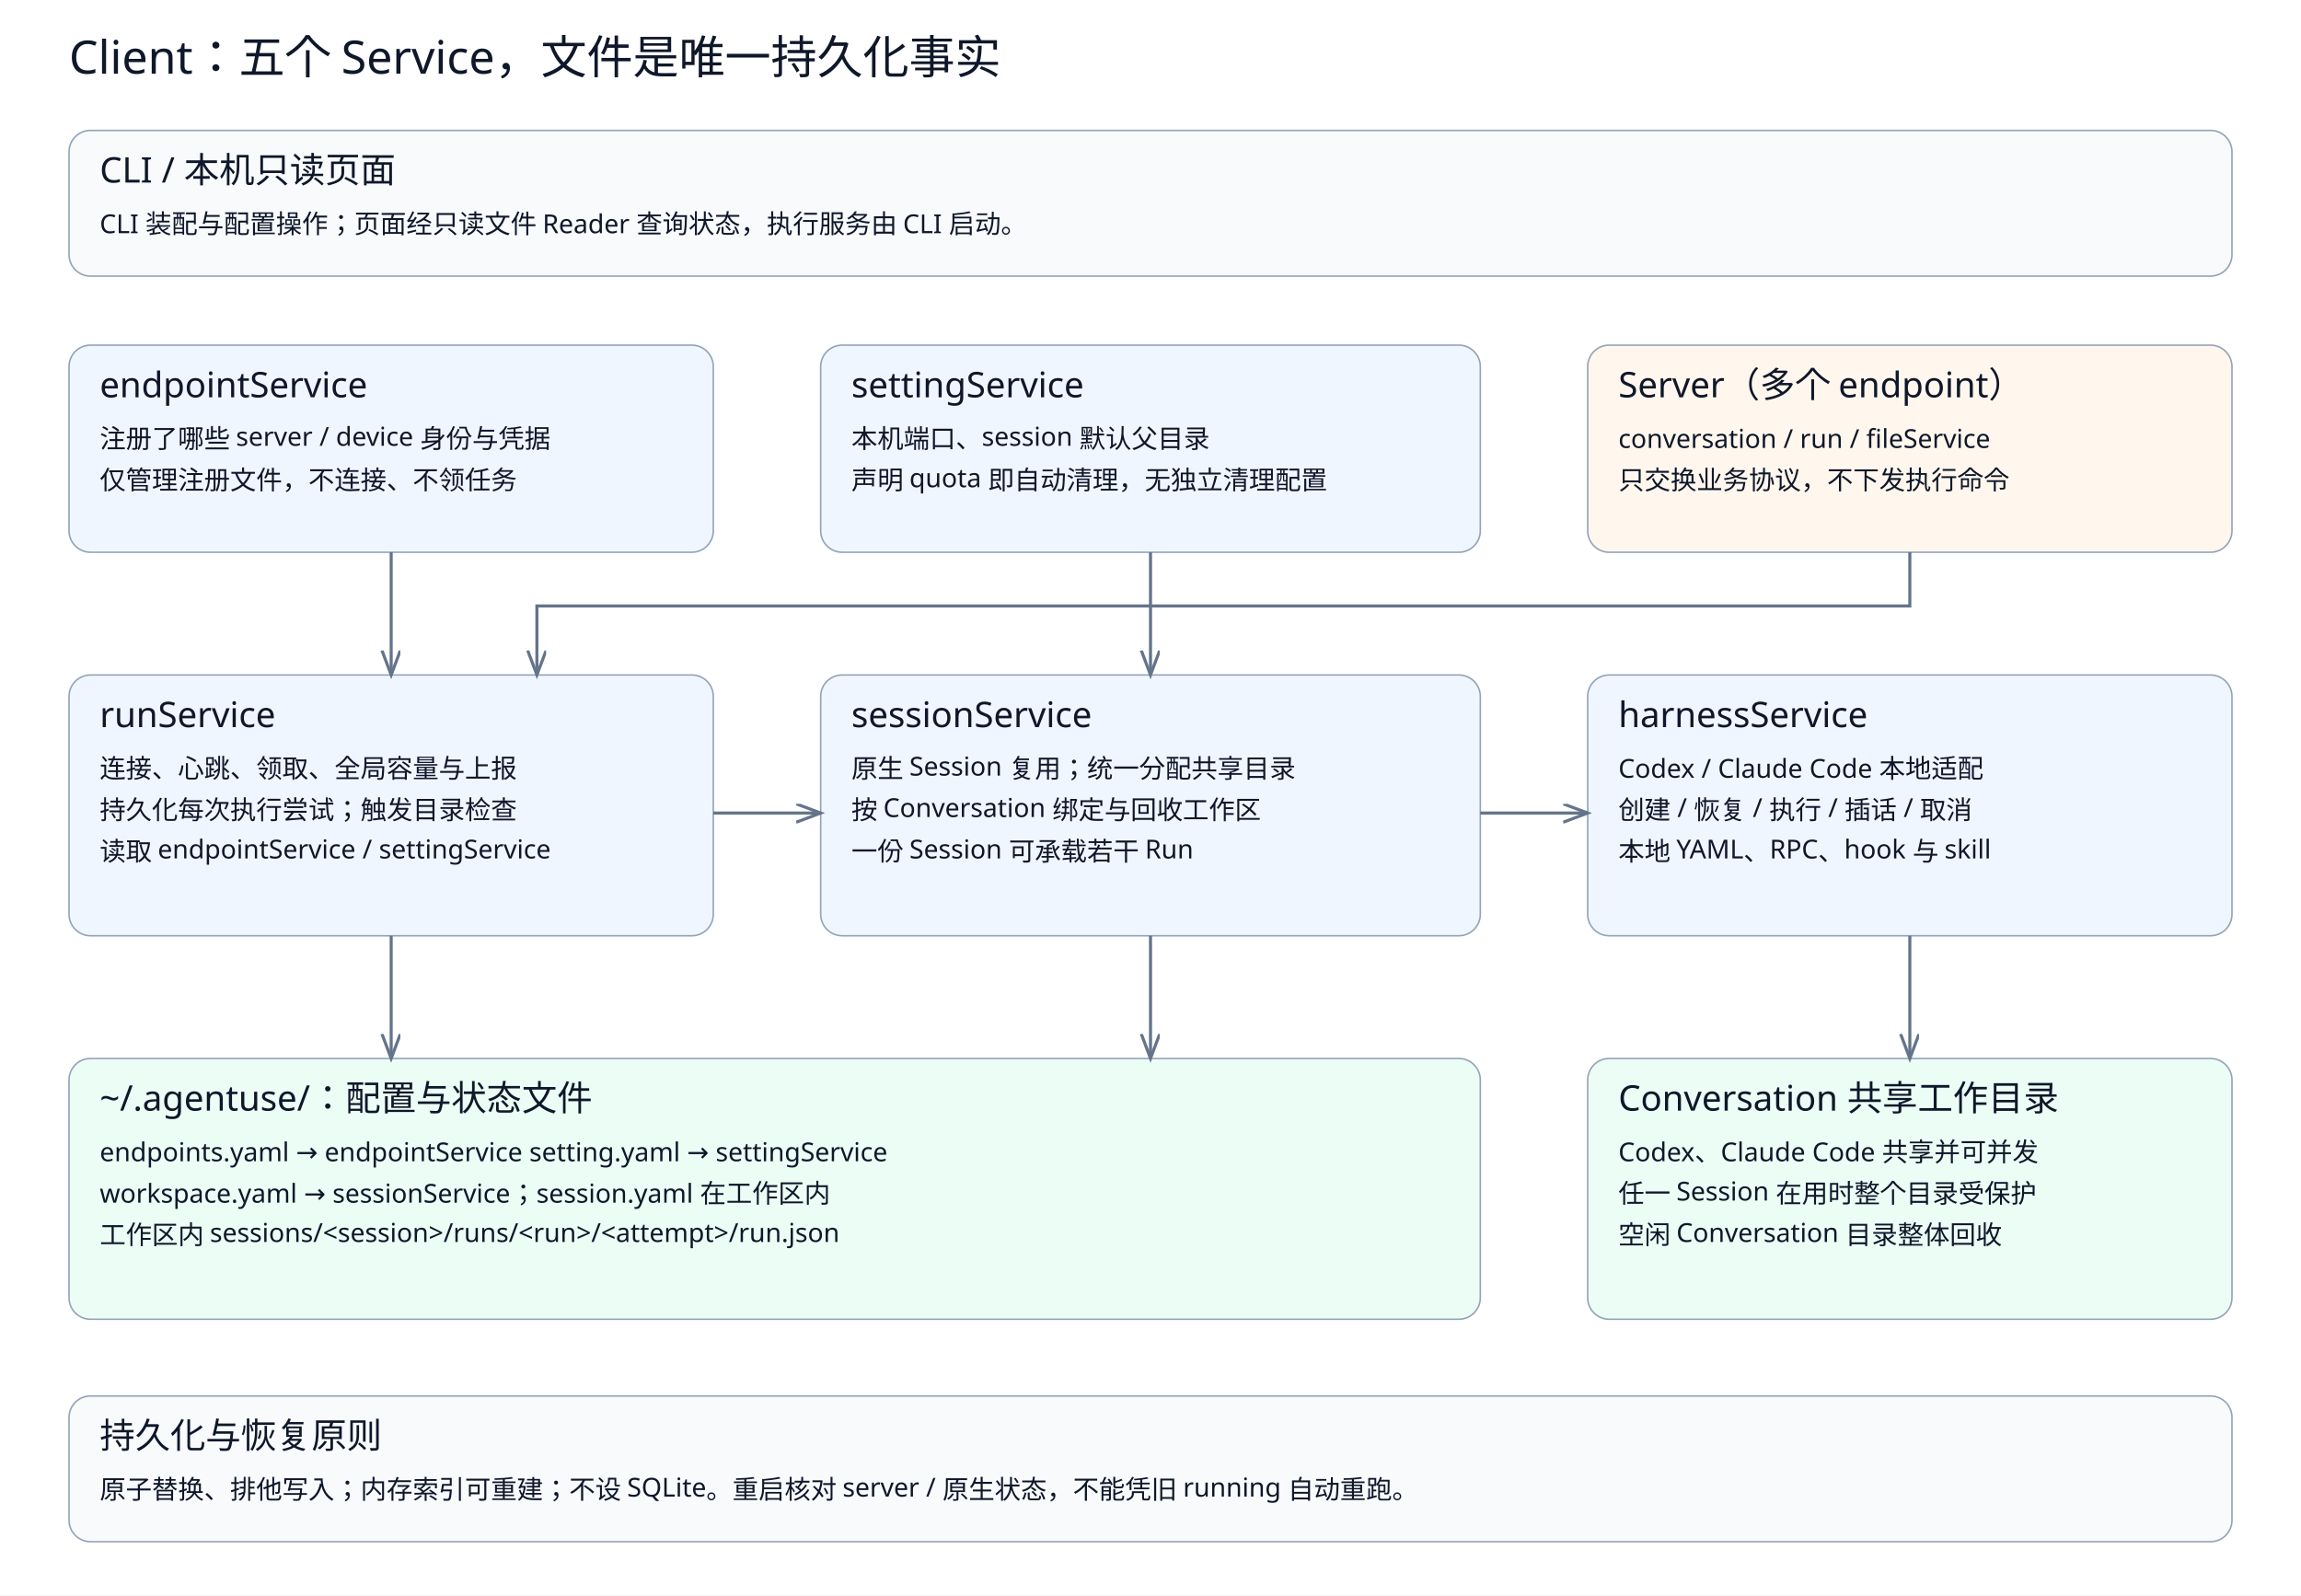
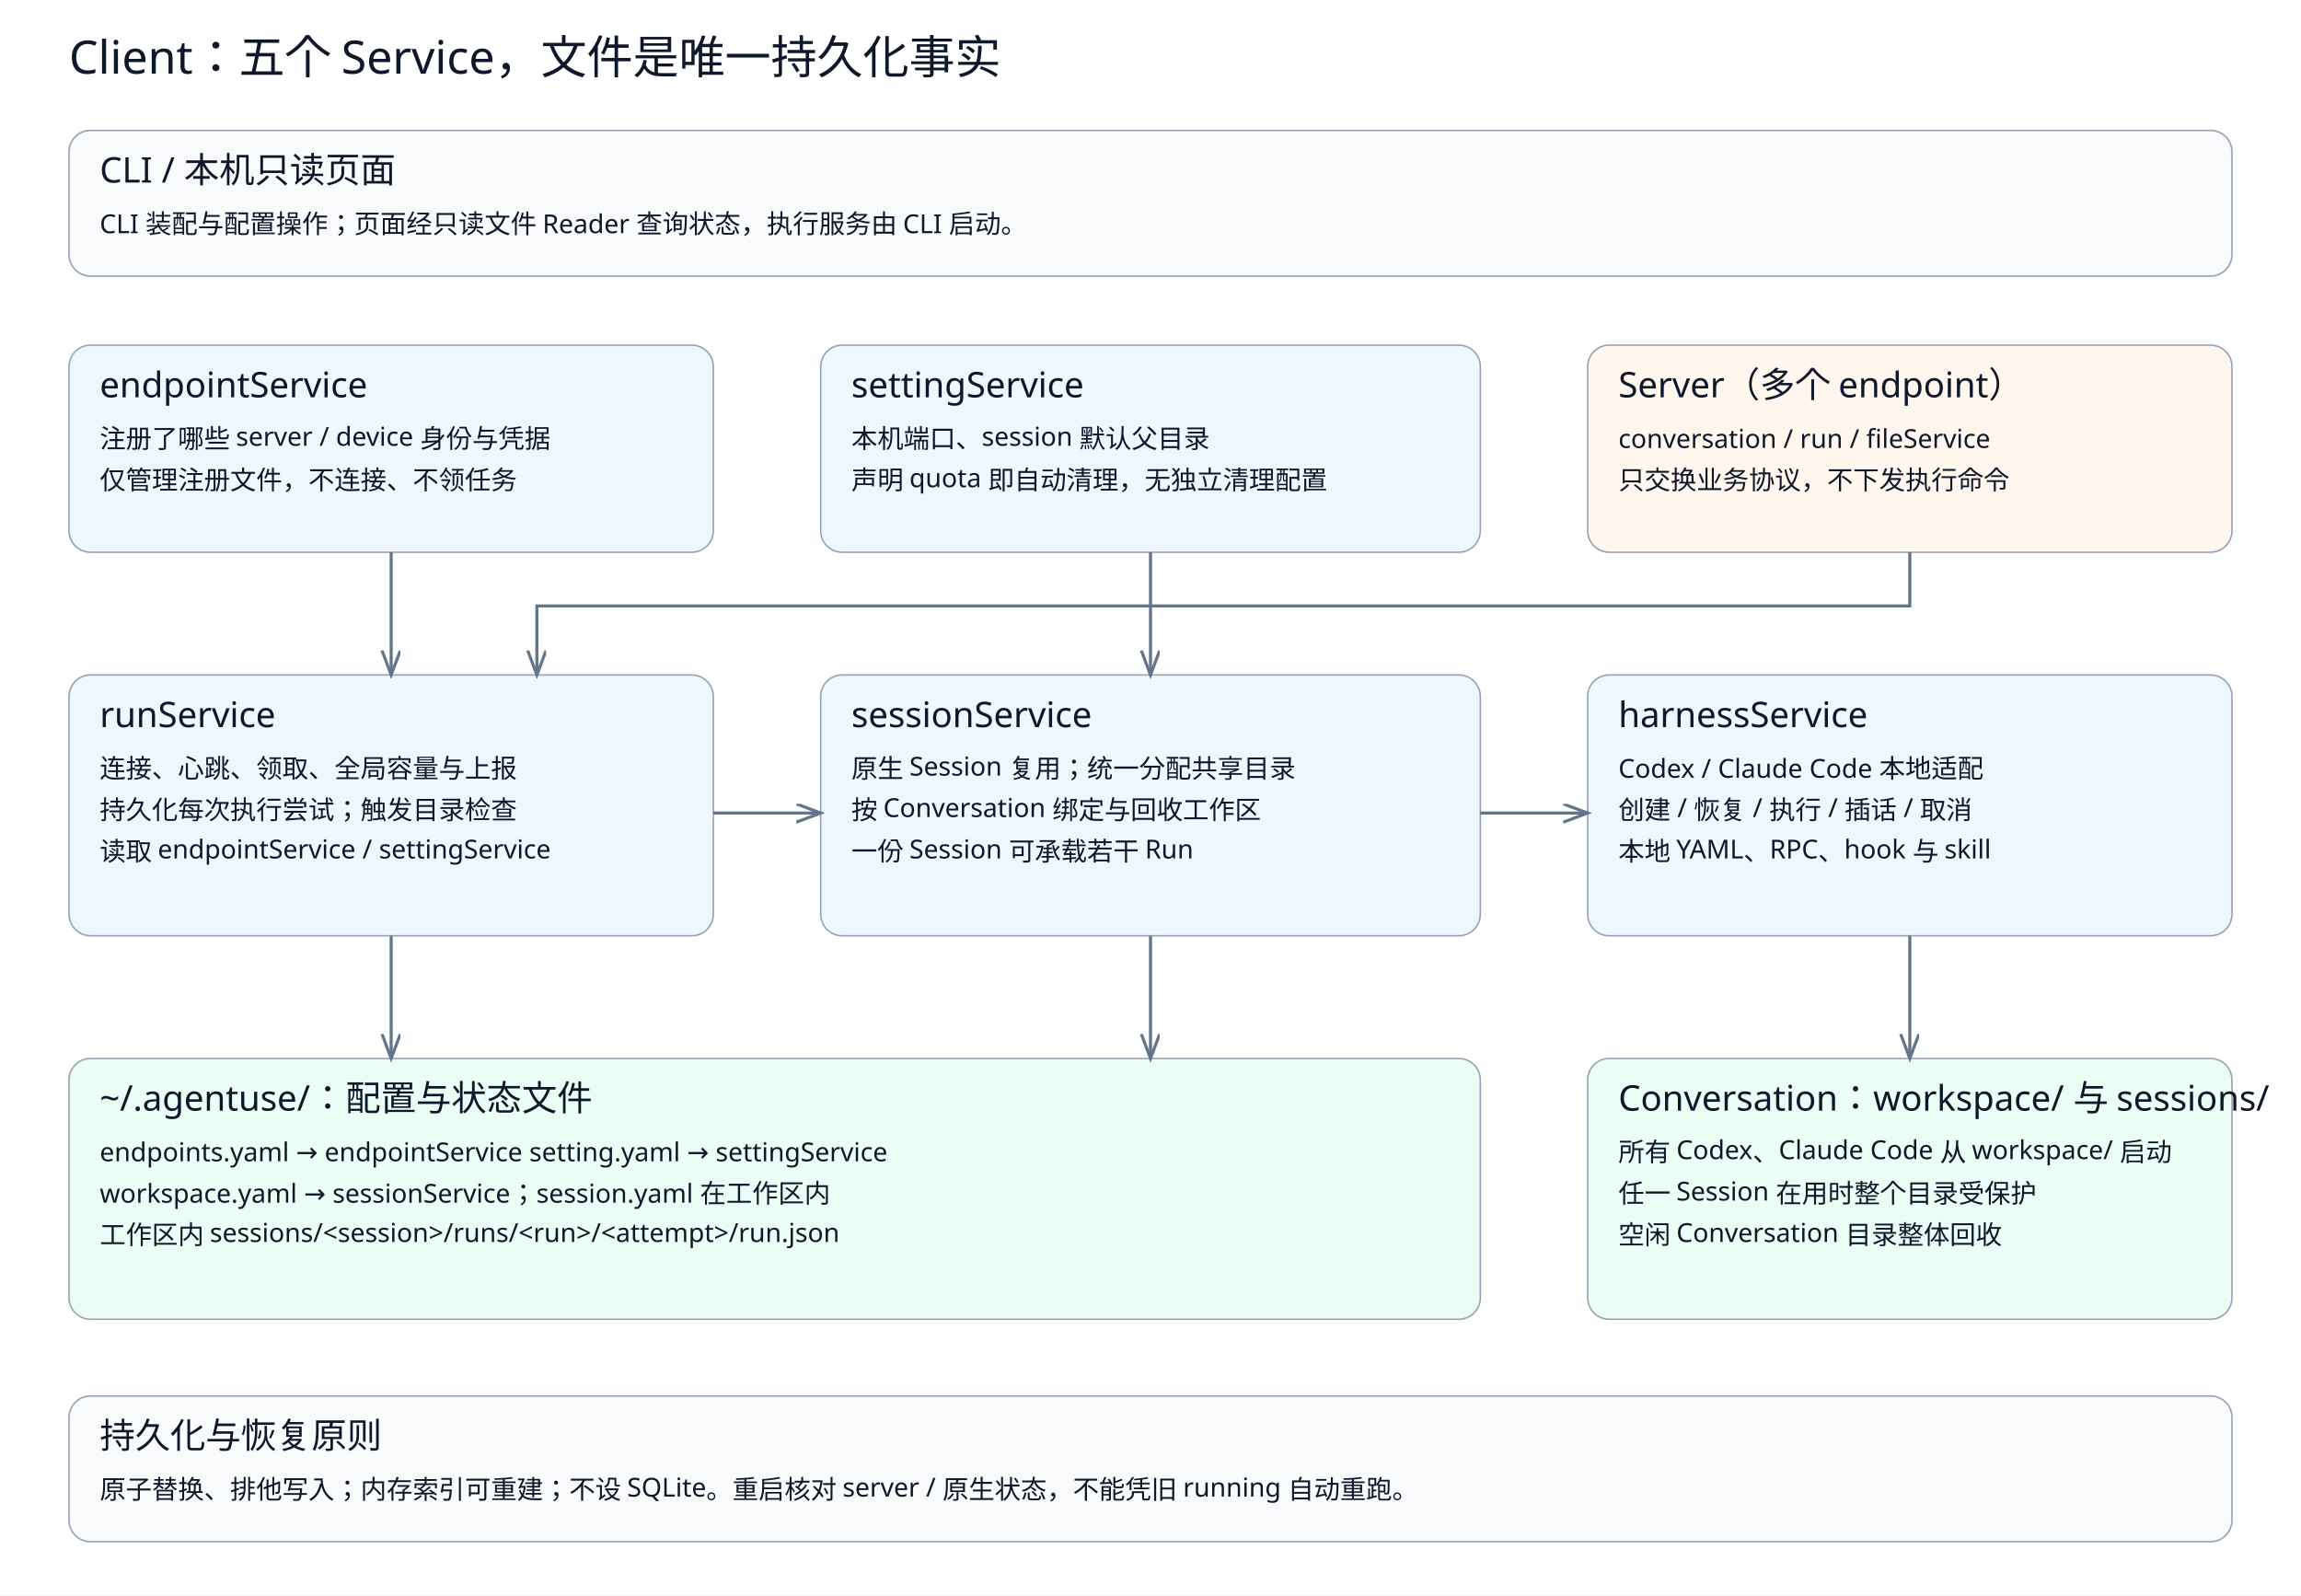
<svg xmlns="http://www.w3.org/2000/svg" width="1500" height="1040" viewBox="0 0 1500 1040">
  <defs>
    <marker id="arrow" markerWidth="10" markerHeight="10" refX="8" refY="3" orient="auto">
      <path d="M0,0 L8,3 L0,6" fill="none" stroke="#64748b" />
    </marker>
  </defs>
  <rect width="1500" height="1040" fill="#fff" />
  <g font-family="sans-serif" fill="#0f172a">
    <text x="45" y="48" font-size="30">Client：五个 Service，文件是唯一持久化事实</text>
    <rect x="45" y="85" width="1410" height="95" rx="14" fill="#f8fafc" stroke="#94a3b8" />
    <text x="65" y="119" font-size="23">CLI / 本机只读页面</text>
    <text x="65" y="152" font-size="17">CLI 装配与配置操作；页面经只读文件 Reader 查询状态，执行服务由 CLI 启动。</text>
    <rect x="45" y="225" width="420" height="135" rx="14" fill="#eff6ff" stroke="#94a3b8" />
    <text x="65" y="259" font-size="23">endpointService</text>
    <text x="65" y="292" font-size="17">注册了哪些 server / device 身份与凭据</text>
    <text x="65" y="319" font-size="17">仅管理注册文件，不连接、不领任务</text>
    <rect x="535" y="225" width="430" height="135" rx="14" fill="#eff6ff" stroke="#94a3b8" />
    <text x="555" y="259" font-size="23">settingService</text>
    <text x="555" y="292" font-size="17">本机端口、session 默认父目录</text>
    <text x="555" y="319" font-size="17">声明 quota 即自动清理，无独立清理配置</text>
    <rect x="1035" y="225" width="420" height="135" rx="14" fill="#fff7ed" stroke="#94a3b8" />
    <text x="1055" y="259" font-size="23">Server（多个 endpoint）</text>
    <text x="1055" y="292" font-size="17">conversation / run / fileService</text>
    <text x="1055" y="319" font-size="17">只交换业务协议，不下发执行命令</text>
    <rect x="45" y="440" width="420" height="170" rx="14" fill="#eff6ff" stroke="#94a3b8" />
    <text x="65" y="474" font-size="23">runService</text>
    <text x="65" y="507" font-size="17">连接、心跳、领取、全局容量与上报</text>
    <text x="65" y="534" font-size="17">持久化每次执行尝试；触发目录检查</text>
    <text x="65" y="561" font-size="17">读取 endpointService / settingService</text>
    <rect x="535" y="440" width="430" height="170" rx="14" fill="#eff6ff" stroke="#94a3b8" />
    <text x="555" y="474" font-size="23">sessionService</text>
    <text x="555" y="507" font-size="17">原生 Session 复用；统一分配共享目录</text>
    <text x="555" y="534" font-size="17">按 Conversation 绑定与回收工作区</text>
    <text x="555" y="561" font-size="17">一份 Session 可承载若干 Run</text>
    <rect x="1035" y="440" width="420" height="170" rx="14" fill="#eff6ff" stroke="#94a3b8" />
    <text x="1055" y="474" font-size="23">harnessService</text>
    <text x="1055" y="507" font-size="17">Codex / Claude Code 本地适配</text>
    <text x="1055" y="534" font-size="17">创建 / 恢复 / 执行 / 插话 / 取消</text>
    <text x="1055" y="561" font-size="17">本地 YAML、RPC、hook 与 skill</text>
    <path d="M255,360 L255,440" stroke="#64748b" stroke-width="2" marker-end="url(#arrow)" fill="none" />
    <path d="M750,360 L750,440" stroke="#64748b" stroke-width="2" marker-end="url(#arrow)" fill="none" />
    <path d="M1245,360 L1245,395 L350,395 L350,440" stroke="#64748b" stroke-width="2" marker-end="url(#arrow)" fill="none" />
    <path d="M465,530 L535,530" stroke="#64748b" stroke-width="2" marker-end="url(#arrow)" fill="none" />
    <path d="M965,530 L1035,530" stroke="#64748b" stroke-width="2" marker-end="url(#arrow)" fill="none" />
    <rect x="45" y="690" width="920" height="170" rx="14" fill="#ecfdf5" stroke="#94a3b8" />
    <text x="65" y="724" font-size="23">~/.agentuse/：配置与状态文件</text>
    <text x="65" y="757" font-size="17">endpoints.yaml → endpointService      setting.yaml → settingService</text>
    <text x="65" y="784" font-size="17">workspace.yaml → sessionService；session.yaml 在工作区内</text>
    <text x="65" y="811" font-size="17">工作区内 sessions/&lt;session&gt;/runs/&lt;run&gt;/&lt;attempt&gt;/run.json</text>
    <rect x="1035" y="690" width="420" height="170" rx="14" fill="#ecfdf5" stroke="#94a3b8" />
-     <text x="1055" y="724" font-size="23">Conversation 共享工作目录</text>
-     <text x="1055" y="757" font-size="17">Codex、Claude Code 共享并可并发</text>
+     <text x="1055" y="724" font-size="23">Conversation：workspace/ 与 sessions/</text>
+     <text x="1055" y="757" font-size="17">所有 Codex、Claude Code 从 workspace/ 启动</text>
    <text x="1055" y="784" font-size="17">任一 Session 在用时整个目录受保护</text>
    <text x="1055" y="811" font-size="17">空闲 Conversation 目录整体回收</text>
    <path d="M255,610 L255,690" stroke="#64748b" stroke-width="2" marker-end="url(#arrow)" fill="none" />
    <path d="M750,610 L750,690" stroke="#64748b" stroke-width="2" marker-end="url(#arrow)" fill="none" />
    <path d="M1245,610 L1245,690" stroke="#64748b" stroke-width="2" marker-end="url(#arrow)" fill="none" />
    <rect x="45" y="910" width="1410" height="95" rx="14" fill="#f8fafc" stroke="#94a3b8" />
    <text x="65" y="944" font-size="23">持久化与恢复原则</text>
    <text x="65" y="977" font-size="17">原子替换、排他写入；内存索引可重建；不设 SQLite。重启核对 server / 原生状态，不能凭旧 running 自动重跑。</text>
  </g>
</svg>
